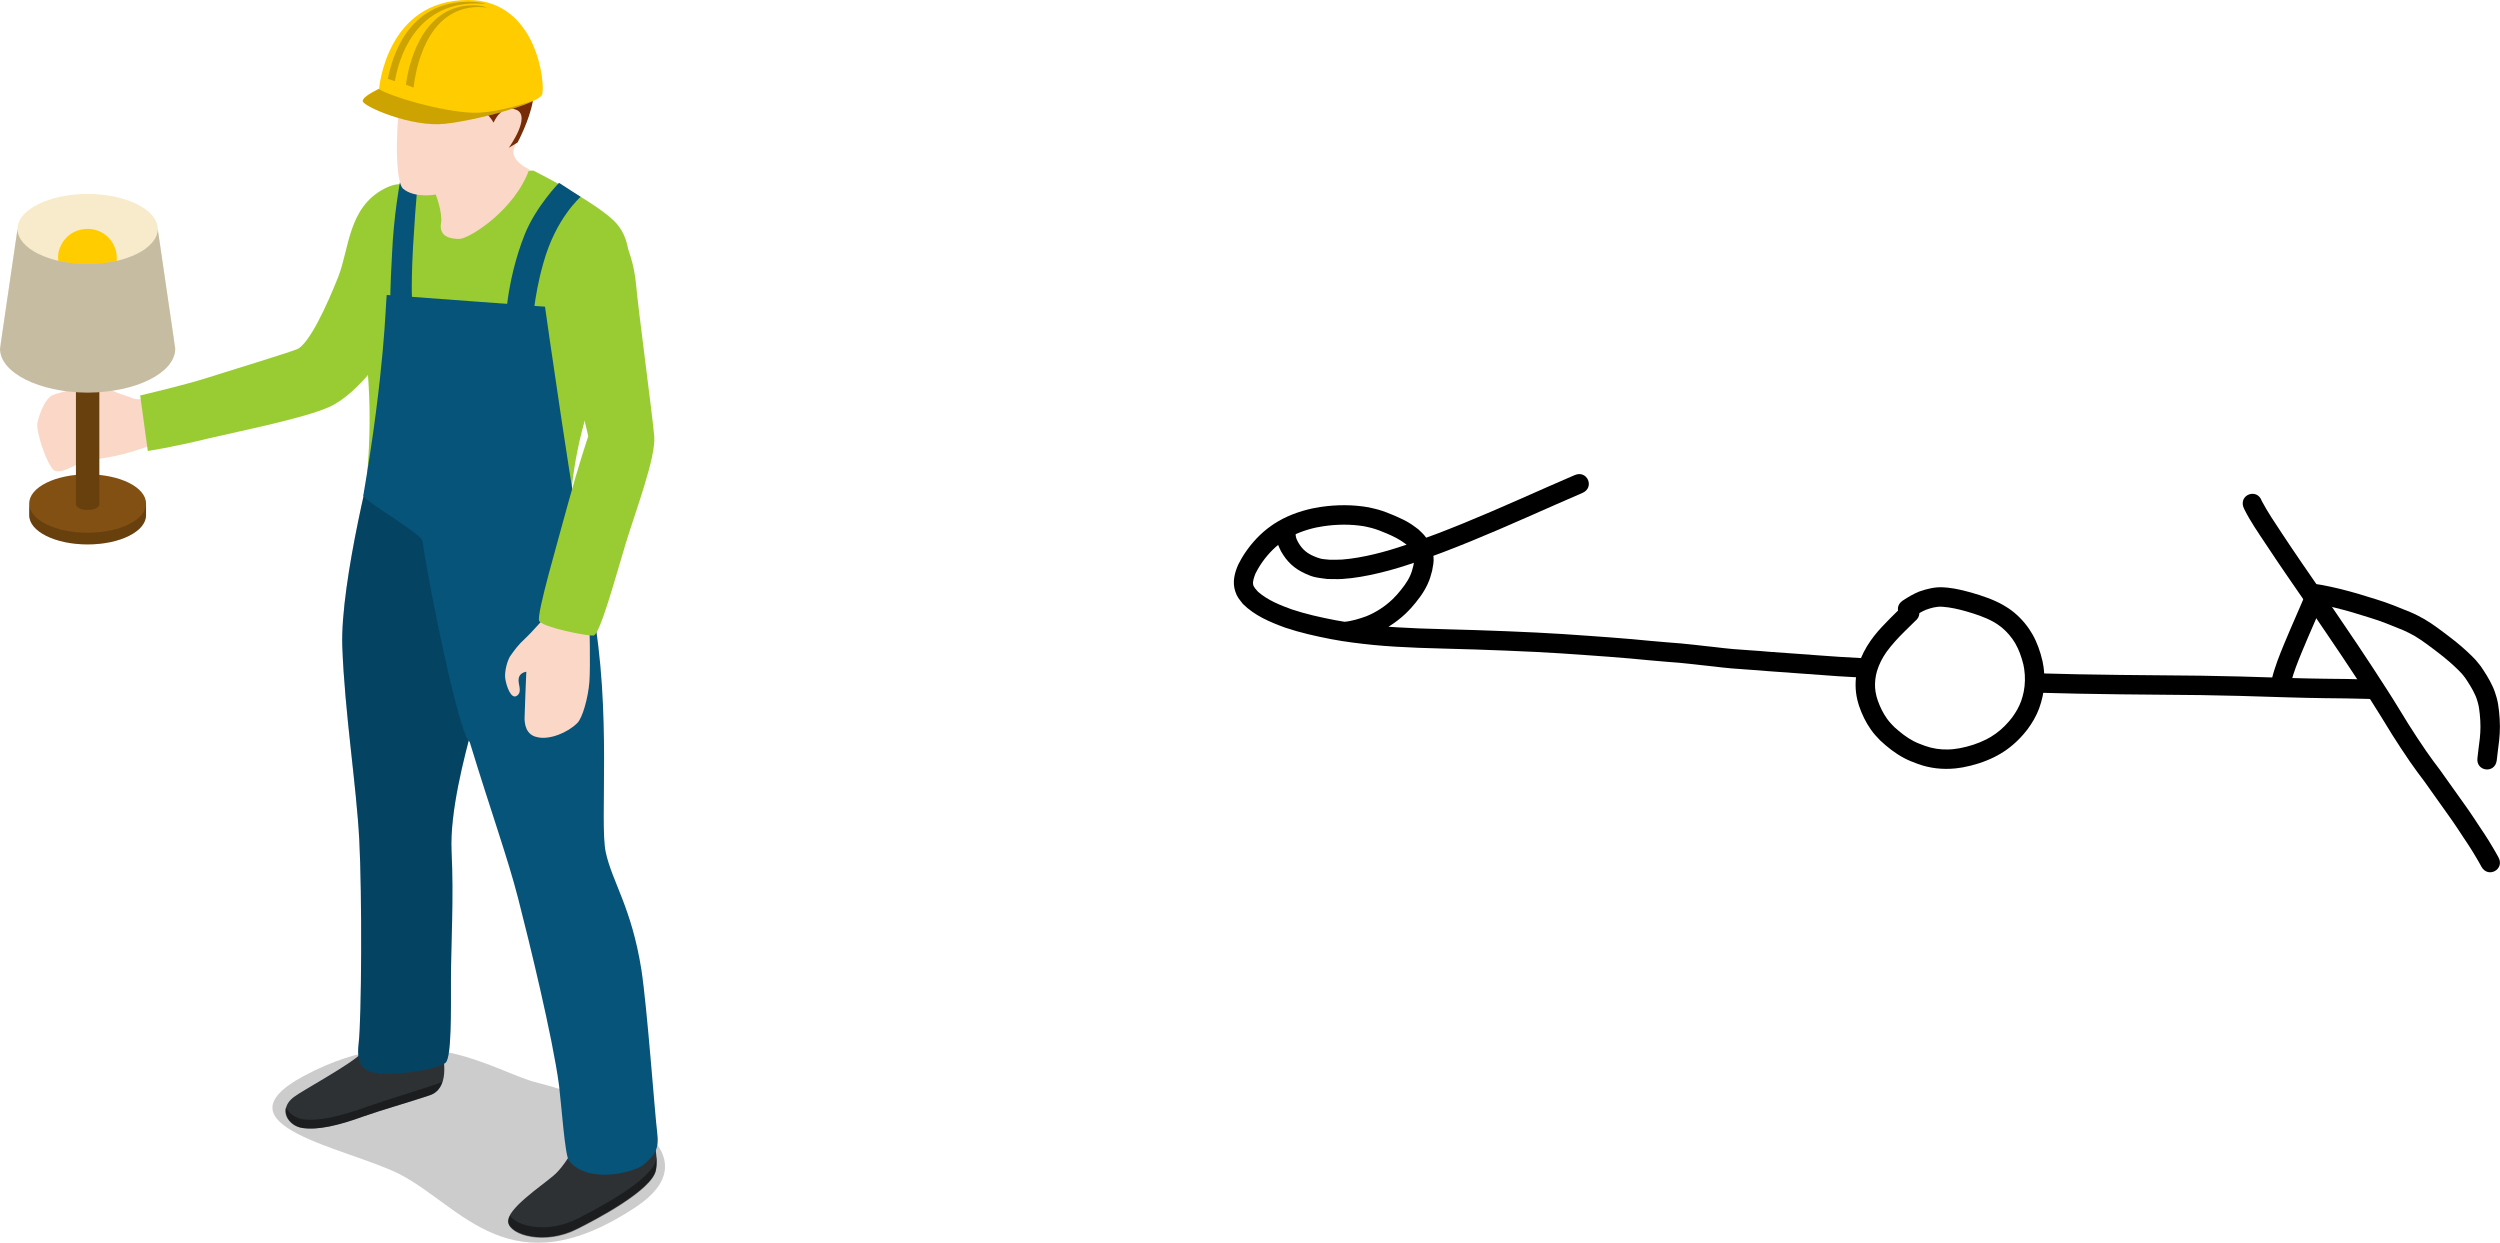
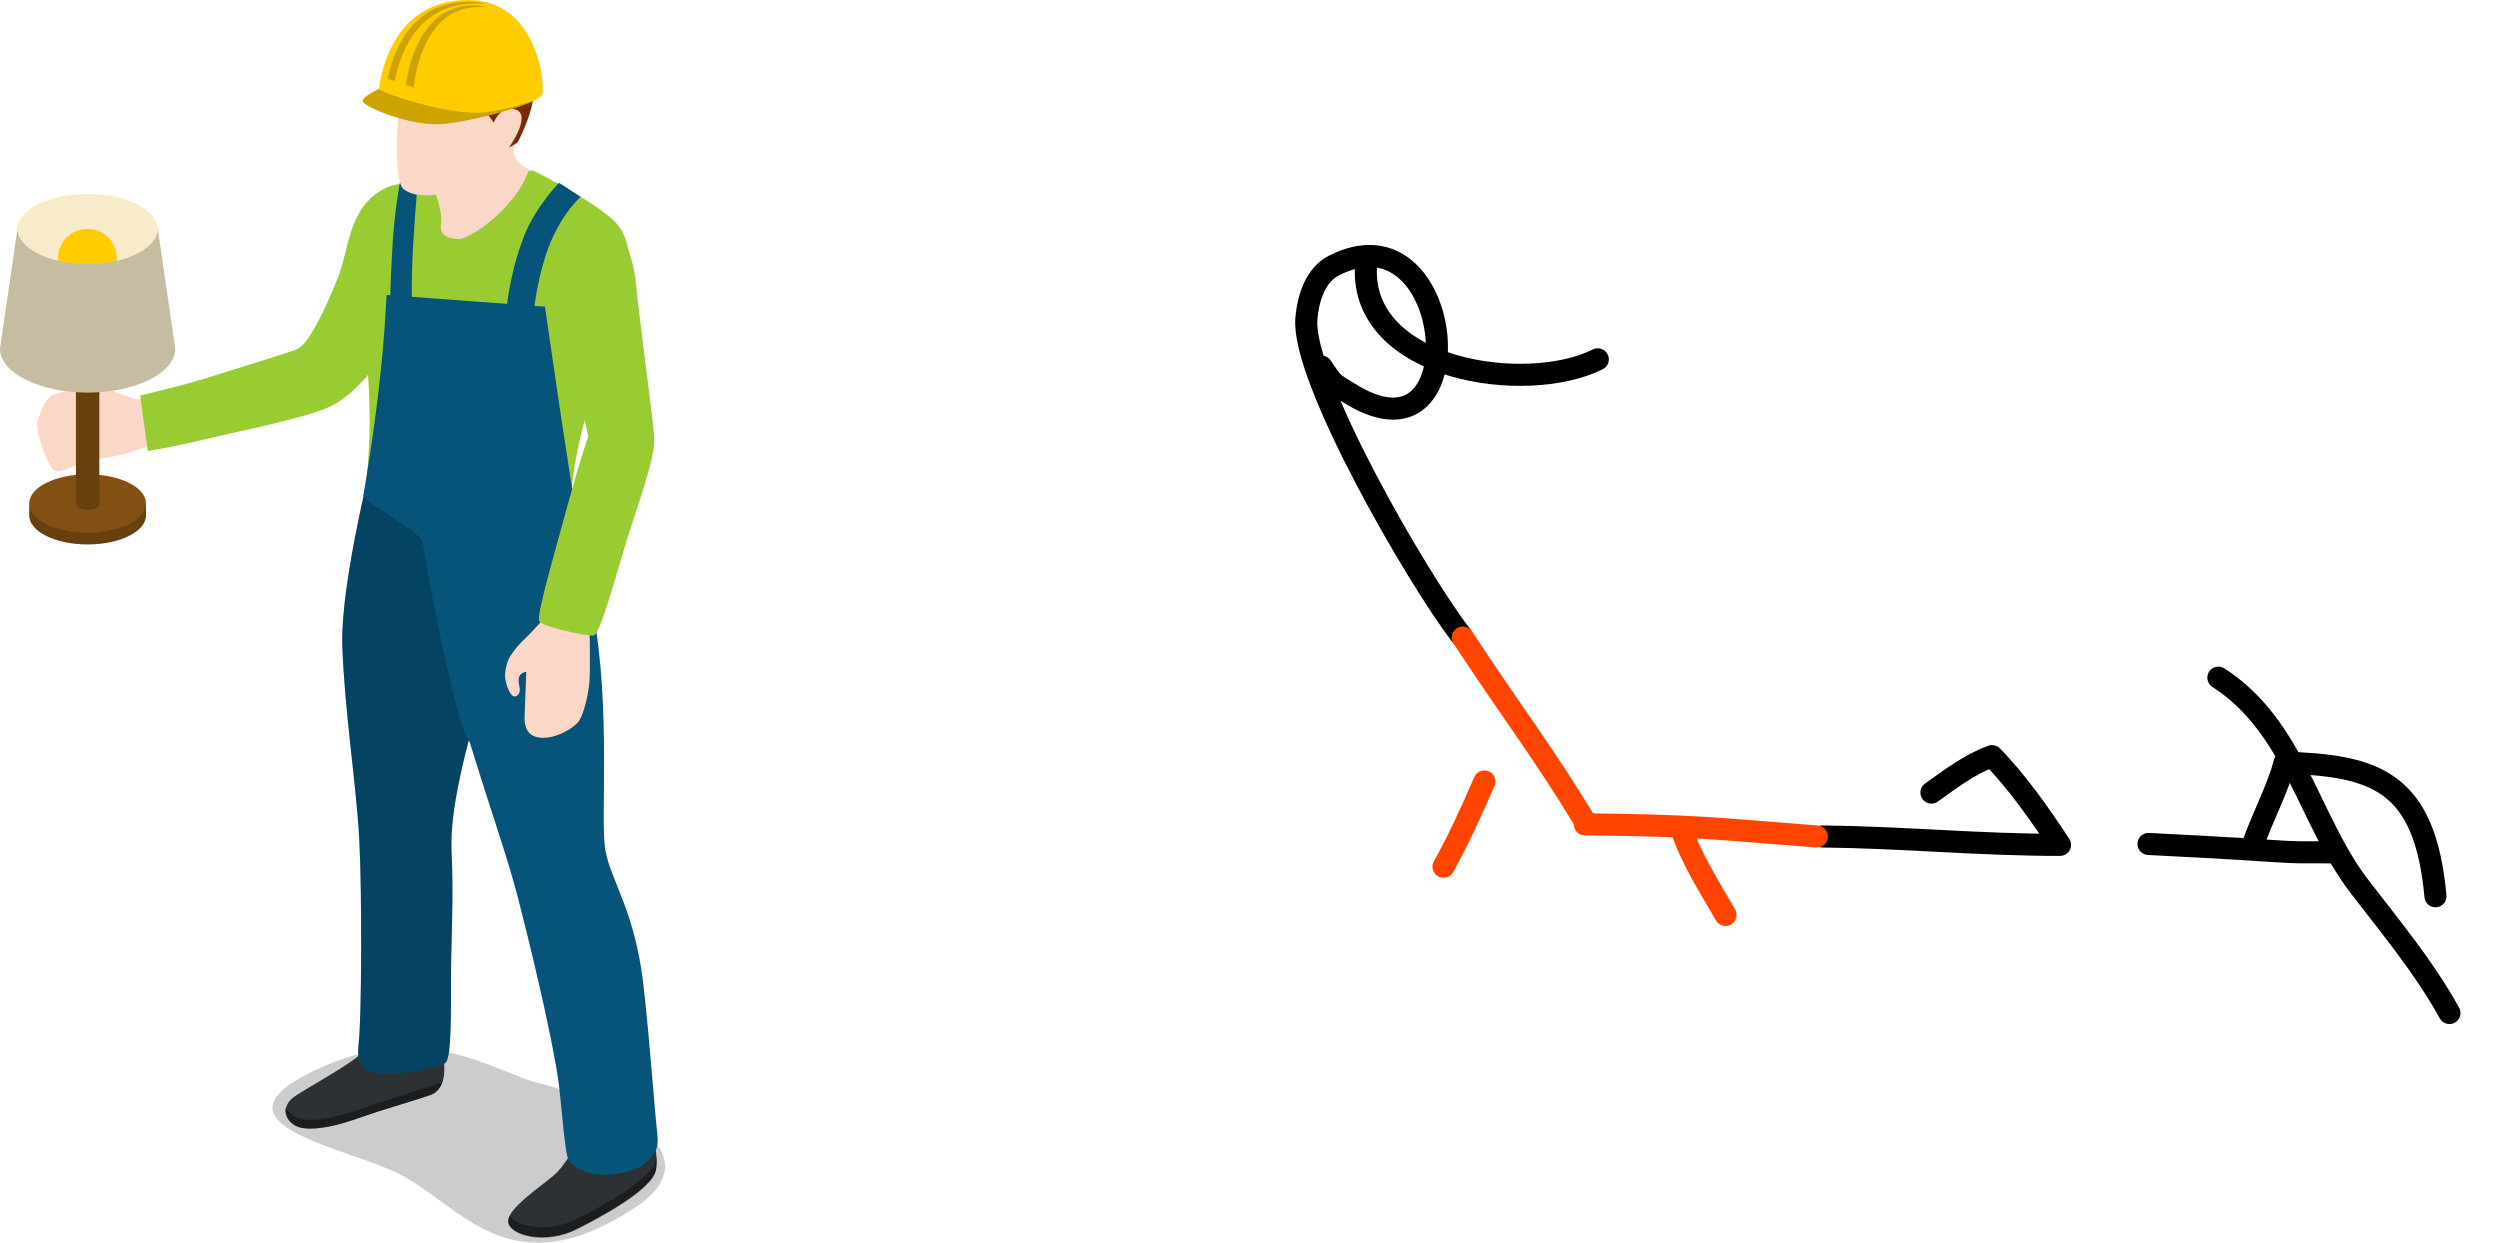
<svg xmlns="http://www.w3.org/2000/svg" id="svg8" version="1.1" viewBox="0 0 113.235 56.289" height="56.289mm" width="113.235mm">
  <defs id="defs2" />
  <g transform="translate(-116.162,-106.2687)" id="layer1">
    <g transform="matrix(0.2645833,0,0,0.2645833,106.637,101.1622)" id="g889">
      <path style="fill:#fbd7c7" d="m 60.3,87.6 1.1,8.1 c 0,0 -3.9,1.4 -6.4,1.8 -2.5,0.4 -4.6,0.9 -5.3,1.1 -0.7,0.2 -3.1,1.8 -4.3,1.3 -1.2,-0.5 -3.3,-6.7 -3,-8.2 0.4,-1.8 1.4,-4.3 2.7,-4.8 1.3,-0.5 2.9,-0.6 3.2,-1.4 0.3,-0.8 -0.8,-5.4 -0.1,-6.6 0.7,-1.2 2,-0.9 2.1,-0.1 0.1,0.8 0.6,4.7 3,6.3 2.4,1.6 4.4,1.9 5.2,2.3 0.8,0.4 1.8,0.2 1.8,0.2 z" id="path815" />
      <path style="fill:#99cc33" d="m 60,87 1.3,9.5 c 0,0 4.1,-0.6 10.2,-2.1 6,-1.4 16.5,-3.5 20.8,-5.4 5.4,-2.4 10.9,-10.6 12.4,-14.3 1.5,-3.7 7.6,-28.5 -2.9,-23.1 -6.2,3.2 -6,10.3 -7.9,15.1 -1.9,4.8 -5,11.6 -7.1,12.4 C 84.7,79.9 75.5,82.7 71.4,84 67.7,85.2 60,87 60,87 Z" id="path817" />
      <path style="fill:#99cc33" d="m 98,107.9 c 2.5,-17.6 0.6,-27.2 0.3,-31.7 -0.5,-8 -3,-19.4 1.6,-22.3 2.7,-1.7 7.2,-4.3 9.9,-5.1 l 17.5,-0.3 c 0,0 10,5 13.7,8.5 6.1,5.7 0.6,18.4 -3.5,29.9 -6.3,17.8 -3.2,31.6 -3.7,32.5 -0.8,1.6 -30.3,3.4 -37.1,-1.6 -0.8,-0.6 0.7,-6 1.3,-9.9 z" id="path819" />
      <path style="opacity:0.2" d="m 144.9,225.9 c 12.3,-8.2 -0.2,-17 -17.1,-21.3 -7.4,-1.9 -20.2,-11.6 -39.8,-1.1 -15.8,8.5 7.5,12.3 16.4,16.8 10.7,5.5 19,19.9 40.5,5.6 z" id="path821" />
      <path style="fill:#2d3134" d="m 110.5,194.5 -10.4,1.2 c 0,0 -0.2,1.8 -2.1,3.8 -1.9,2 -10.1,6.4 -11.7,7.6 -2.8,2.1 -0.9,5 1.5,5.3 2.6,0.4 6.1,-0.4 10.5,-2 3.4,-1.2 7.4,-2.3 11.3,-3.6 3.3,-1.1 2.5,-5.9 2,-8 -0.6,-2 -1.1,-4.3 -1.1,-4.3 z" id="path823" />
      <path style="opacity:0.4" d="m 87.8,210.9 c 2.7,0.4 6.5,-0.5 11.2,-2.2 3.7,-1.3 7.9,-2.5 12,-3.9 0.3,-0.1 0.5,-0.2 0.7,-0.3 -0.3,1 -1,1.9 -2.2,2.3 -3.8,1.3 -7.8,2.4 -11.3,3.6 -4.4,1.6 -7.9,2.4 -10.5,2 -1.8,-0.3 -3.2,-1.9 -2.8,-3.5 0.6,1 1.7,1.8 2.9,2 z" id="path825" />
      <path style="fill:#06547a" d="m 100.3,95.6 c 0,0 -6.1,23.2 -5.7,34.4 0.4,11.2 2.4,23.6 2.9,33 0.5,9.4 0.4,30.7 -0.1,34.9 -0.6,4.8 1.8,5.1 4.8,5.2 3.1,0.1 9.1,-0.9 10.1,-1.9 1,-1 0.9,-8.7 0.9,-14.3 0,-5.6 0.5,-14 0.1,-21.9 -0.3,-6.8 2.2,-16.2 3.6,-21.4 1.4,-5.2 7.4,-22.6 7.8,-27.4 0.4,-4.8 0.1,-15.2 0.1,-15.2 z" id="path827" />
      <path style="opacity:0.2" d="m 100.3,95.6 c 0,0 -6.1,23.2 -5.7,34.4 0.4,11.2 2.4,23.6 2.9,33 0.5,9.4 0.4,30.7 -0.1,34.9 -0.6,4.8 1.8,5.1 4.8,5.2 3.1,0.1 9.1,-0.9 10.1,-1.9 1,-1 0.9,-8.7 0.9,-14.3 0,-5.6 0.5,-14 0.1,-21.9 -0.3,-6.8 2.2,-16.2 3.6,-21.4 1.4,-5.2 7.4,-22.6 7.8,-27.4 0.4,-4.8 0.1,-15.2 0.1,-15.2 z" id="path829" />
      <path style="fill:#2d3134" d="m 146.6,210.3 c -0.2,0.1 -10.6,2.2 -10.6,2.2 0,0 -2.7,6 -5.3,8.1 -2.1,1.8 -8,5.7 -7.7,7.9 0.3,2.2 6.3,4 11.9,1.1 2.6,-1.3 12.9,-6.6 13.4,-10.1 0.6,-3.9 -1.7,-9.2 -1.7,-9.2 z" id="path831" />
      <path style="opacity:0.4" d="m 134.9,227.9 c 2.6,-1.3 12.9,-6.6 13.4,-10.1 0,-0.2 0,-0.3 0.1,-0.5 0.1,0.8 0.1,1.6 -0.1,2.3 -0.5,3.5 -10.8,8.8 -13.4,10.1 -5.6,2.9 -11.6,1.1 -11.9,-1.1 0,-0.3 0.1,-0.7 0.3,-1.2 1.2,1.9 6.6,3.1 11.6,0.5 z" id="path833" />
      <g style="fill:#06547a" id="g841">
        <path d="m 102.2,69.8 c -0.2,1.6 -0.3,12.7 -4,34.3 0.1,1 9.9,6.5 10.1,7.8 1.2,8 6.3,33.3 8.1,34.4 3.7,12.1 6.5,19.8 8.3,26.8 1.8,7 5.9,23.7 7,32 0.4,3.2 1,12 1.7,12.9 3.3,4.1 11.3,2 12.9,0.6 1.7,-1.6 2.6,-2.4 2.2,-5.5 -0.4,-3.1 -1.7,-21.3 -2.7,-27.8 -1.7,-10.7 -5,-15 -6.1,-20.1 -1.1,-5.1 1.1,-24.1 -2.3,-42 -3.4,-17.9 -8.1,-51.4 -8.1,-51.4 z" id="path835" />
        <path d="m 135.4,53 c 0,0 -4.3,3.7 -6.4,11.4 -1.7,5.9 -1.7,10.6 -2.2,10.7 -0.5,0.1 -4.3,0 -4.3,0 0,0 0.1,-7.5 3.3,-15.6 1.9,-4.8 5.9,-8.9 5.9,-8.9 z" id="path837" />
        <path d="m 104.5,50.3 c 0,0 -1.1,5.7 -1.4,12.7 -0.3,5.3 -0.3,8 -0.3,8 l 3.8,0.6 c 0,0 -0.3,-2.3 0.1,-9.9 0.5,-8.7 1,-12.9 1,-12.9 z" id="path839" />
      </g>
      <path style="fill:#fbd7c7" d="m 126.6,48.3 c 0,0 -2.6,-1.1 -2.7,-2.9 -0.2,-1.9 5.6,-9.2 0.8,-16 -4.8,-6.8 -16.9,-5.5 -19,1.2 -2.1,6.7 -2.3,19.6 -0.7,21 2,1.7 5.6,1 5.6,1 0,0 1.2,3.1 0.9,4.9 -0.4,2.5 1.9,2.7 3.2,2.7 1.7,-0.1 9.4,-4.9 11.9,-11.9 z" id="path843" />
      <path style="fill:#762c07" d="m 124.6,43.7 -1.5,0.9 c 0,0 3.9,-5.4 1.3,-6.5 -2.6,-1.1 -3.9,2.2 -3.9,2.2 0,0 -1.9,-3.4 -5,-3.7 -3.1,-0.3 -11.4,-2.2 -11.1,-4.8 0.1,-1 3.4,-10 13.2,-8.3 9.9,1.7 10.2,9.9 9.6,13.2 -0.6,3.3 -2.6,7 -2.6,7 z" id="path845" />
      <path style="fill:#ffcc00" d="m 100.9,34.5 c 0,0 -2.8,1.2 -2.8,2.1 0,0.9 8.3,4.5 14,3.9 5.7,-0.6 16.1,-3.5 16.7,-5 0.6,-1.5 -0.7,-16.2 -12.7,-16.2 -14,0 -15.2,15.2 -15.2,15.2 z" id="path847" />
      <path style="opacity:0.2" d="m 98.1,36.6 c 0,0.9 8.3,4.5 14,3.9 4.6,-0.5 12.1,-2.4 15.2,-4 -3.1,1.1 -7.3,2.2 -10.4,2.1 -5.4,-0.2 -14.2,-2.8 -16.1,-4.1 0.1,0.1 -2.7,1.3 -2.7,2.1 z" id="path849" />
      <path style="opacity:0.2" d="m 102.4,32.8 1.2,0.4 c 0.6,-3.6 3.3,-13.3 13.8,-13.3 0.6,0 1.2,0.1 1.8,0.1 -0.9,-0.3 -1.9,-0.4 -3,-0.4 -10.4,0 -13.1,9.5 -13.8,13.2 z" id="path851" />
      <path style="opacity:0.2" d="m 106.8,34.3 c 0.3,-2.6 2,-13.8 11.2,-13.8 0.5,0 1,0.1 1.4,0.1 -0.7,-0.3 -1.5,-0.4 -2.4,-0.4 -9.1,0 -11.2,10.9 -11.5,13.6 z" id="path853" />
      <path style="fill:#fbd7c7" d="m 136.9,125.5 c 0,0 0.2,7.9 0,10.5 -0.2,2.7 -1.2,6.3 -2.1,7.1 -1.6,1.6 -4.7,2.9 -6.8,2.4 -2.1,-0.4 -2.2,-2.5 -2.2,-3.3 0,-0.8 0.3,-7.9 0.3,-7.9 0,0 -1.1,0.1 -1.3,1.1 -0.2,1 0.7,2.3 -0.3,3 -1,0.7 -1.8,-1.6 -2,-2.9 -0.2,-1.2 0.4,-3.4 1,-4.1 0.5,-0.7 1.2,-1.7 2.4,-2.8 1.2,-1.1 3.8,-4.1 3.8,-4.1 z" id="path855" />
      <path style="fill:#99cc33" d="m 135.8,56.2 c -4.7,1.1 -7.7,7 -6.1,13.9 1.6,6.9 3.7,13.1 4.8,15.9 1.1,2.8 2.2,8 2.2,8 0,0 -1.6,4.7 -3.4,11.3 -1.8,6.7 -5.5,19.2 -5,20.3 0.6,1.1 8.2,2.6 9.3,2.5 1.1,-0.1 3.8,-10.1 5.5,-15.7 1.7,-5.6 5.2,-14.8 4.9,-18.4 -0.3,-3.6 -2.8,-22.2 -3.1,-25.9 -0.6,-6.5 -3.7,-13.2 -9.1,-11.9 z" id="path857" />
    </g>
    <g transform="matrix(0.2645833,0,0,0.2645833,114.8391,111.0841)" id="g923">
      <path style="fill:#825012" d="m 20,63 c -5.5,0 -10,2.2 -10,5 v 2 c 0,2.8 4.5,5 10,5 5.5,0 10,-2.2 10,-5 v -2 c 0,-2.8 -4.5,-5 -10,-5 z" id="path891" />
      <path style="opacity:0.2" d="M 20,73 C 14.5,73 10,70.8 10,68 v 2 c 0,2.8 4.5,5 10,5 5.5,0 10,-2.2 10,-5 v -2 c 0,2.8 -4.5,5 -10,5 z" id="path893" />
      <path style="fill:#825012" d="m 20,47 c -1.1,0 -2,0.4 -2,1 v 20.1 c 0,0.6 0.9,1 2,1 1.1,0 2,-0.4 2,-1 V 48 c 0,-0.6 -0.9,-1 -2,-1 z" id="path895" />
      <path style="opacity:0.2" d="m 20,49 c -1.1,0 -2,-0.4 -2,-1 v 20.1 c 0,0.6 0.9,1 2,1 1.1,0 2,-0.4 2,-1 V 48 c 0,0.6 -0.9,1 -2,1 z" id="path897" />
      <path style="fill:#f8ebcb" d="m 20,34 c 8.3,0 15,3.4 15,7.5 L 32,21 C 32,17.7 26.6,15 20,15 13.4,15 8,17.7 8,21 L 5,41.5 C 5,37.4 11.7,34 20,34 Z" id="path899" />
      <path style="fill:#ffcc00" d="m 25,26 c 0,-3.1 -2.8,-5.6 -6.1,-4.9 -2,0.4 -3.5,2 -3.9,4 -0.2,1.5 0.2,2.9 1,3.9 0.8,1.1 1.3,2.4 1.5,3.8 l 0.5,3.2 2,1 2,-1 0.4,-3 c 0.2,-1.4 0.7,-2.8 1.6,-4 0.6,-0.8 1,-1.9 1,-3 z" id="path901" />
      <path style="fill:#f8ebcb" d="M 20,27 C 13.4,27 8,24.3 8,21 L 5,41.5 c 0,4.1 6.7,7.5 15,7.5 8.3,0 15,-3.4 15,-7.5 L 32,21 c 0,3.3 -5.4,6 -12,6 z" id="path903" />
      <path style="opacity:0.2" d="M 20,27 C 13.4,27 8,24.3 8,21 L 5,41.5 c 0,4.1 6.7,7.5 15,7.5 8.3,0 15,-3.4 15,-7.5 L 32,21 c 0,3.3 -5.4,6 -12,6 z" id="path905" />
    </g>
  </g>
-   <path style="fill:#000000;fill-opacity:1;fill-rule:nonzero;stroke:none;stroke-width:0.265" id="path1" d="m 60.875,29.044 c 0.449,-0.02 0.879,-0.154 1.3,-0.3 0.551,-0.217 1.057,-0.542 1.488,-0.948 0.087,-0.082 0.167,-0.171 0.25,-0.256 0.29,-0.33 0.566,-0.681 0.75,-1.084 0.114,-0.249 0.131,-0.347 0.204,-0.606 0.037,-0.209 0.085,-0.395 0.063,-0.611 -0.035,-0.345 -0.182,-0.702 -0.4,-0.972 -0.084,-0.104 -0.187,-0.191 -0.281,-0.286 -0.11,-0.08 -0.216,-0.166 -0.331,-0.24 -0.24,-0.155 -0.474,-0.265 -0.735,-0.378 -0.234,-0.102 -0.523,-0.213 -0.768,-0.283 -0.143,-0.04 -0.289,-0.068 -0.433,-0.103 -0.71,-0.124 -1.438,-0.121 -2.151,-0.017 -0.129,0.019 -0.257,0.045 -0.386,0.068 -0.613,0.134 -1.208,0.354 -1.736,0.697 -0.105,0.069 -0.205,0.146 -0.307,0.22 -0.467,0.37 -0.86,0.829 -1.163,1.342 -0.053,0.089 -0.099,0.182 -0.148,0.273 -0.174,0.387 -0.278,0.8 -0.144,1.218 0.087,0.272 0.181,0.356 0.351,0.579 0.532,0.528 1.222,0.82 1.915,1.072 0.681,0.229 1.383,0.386 2.088,0.522 0.628,0.12 1.263,0.196 1.898,0.261 0.682,0.067 1.367,0.101 2.052,0.13 0.858,0.031 1.717,0.049 2.575,0.076 0.904,0.027 1.807,0.069 2.711,0.11 0.785,0.039 1.57,0.09 2.354,0.148 0.655,0.048 1.31,0.092 1.964,0.151 0.542,0.053 1.084,0.103 1.627,0.147 0.395,0.026 0.79,0.063 1.184,0.108 0.298,0.038 0.598,0.064 0.897,0.099 0.283,0.036 0.566,0.066 0.85,0.092 0.256,0.023 0.513,0.039 0.769,0.057 0.306,0.016 0.61,0.046 0.915,0.07 0.438,0.033 0.876,0.063 1.315,0.095 0.621,0.046 1.242,0.094 1.863,0.135 0.372,0.024 0.745,0.044 1.117,0.064 0.621,0.033 0.667,-0.846 0.046,-0.879 v 0 c -0.369,-0.019 -0.737,-0.039 -1.106,-0.063 -0.619,-0.04 -1.237,-0.089 -1.856,-0.134 -0.436,-0.032 -0.872,-0.062 -1.309,-0.094 -0.308,-0.025 -0.615,-0.055 -0.924,-0.071 -0.25,-0.018 -0.5,-0.033 -0.75,-0.055 -0.277,-0.026 -0.553,-0.055 -0.828,-0.09 -0.3,-0.035 -0.601,-0.062 -0.9,-0.1 -0.403,-0.046 -0.807,-0.083 -1.212,-0.111 -0.54,-0.043 -1.08,-0.094 -1.619,-0.146 -0.659,-0.059 -1.318,-0.103 -1.978,-0.152 -0.792,-0.058 -1.585,-0.11 -2.379,-0.149 -0.908,-0.041 -1.815,-0.083 -2.723,-0.11 -0.855,-0.027 -1.71,-0.045 -2.565,-0.076 -0.668,-0.028 -1.336,-0.062 -2.001,-0.127 -0.609,-0.061 -1.218,-0.134 -1.82,-0.249 -0.66,-0.127 -1.317,-0.273 -1.955,-0.485 -0.543,-0.196 -1.086,-0.415 -1.529,-0.796 -0.068,-0.075 -0.204,-0.217 -0.223,-0.326 -0.03,-0.172 0.048,-0.346 0.104,-0.502 0.039,-0.073 0.075,-0.148 0.117,-0.219 0.244,-0.418 0.559,-0.795 0.936,-1.1 0.08,-0.058 0.156,-0.121 0.239,-0.175 0.438,-0.29 0.932,-0.474 1.443,-0.589 0.112,-0.02 0.223,-0.044 0.335,-0.06 0.612,-0.091 1.237,-0.099 1.848,3.71e-4 0.118,0.027 0.238,0.048 0.355,0.081 0.225,0.062 0.464,0.156 0.678,0.248 0.288,0.123 0.569,0.26 0.82,0.449 0.054,0.047 0.113,0.089 0.161,0.142 0.094,0.104 0.146,0.213 0.202,0.339 0.019,0.042 0.043,0.084 0.051,0.13 0.022,0.131 -0.011,0.264 -0.032,0.392 -0.047,0.175 -0.065,0.269 -0.137,0.435 -0.142,0.327 -0.371,0.608 -0.601,0.876 -0.065,0.068 -0.128,0.139 -0.196,0.205 -0.348,0.333 -0.756,0.602 -1.202,0.781 -0.327,0.116 -0.66,0.223 -1.008,0.251 -0.622,0 -0.622,0.88 0,0.88 z" />
-   <path style="fill:#000000;fill-opacity:1;fill-rule:nonzero;stroke:none;stroke-width:0.265" id="path2" d="m 86.2,27.438 c -0.195,0.179 -0.383,0.365 -0.57,0.552 -0.257,0.262 -0.516,0.523 -0.742,0.813 -0.05,0.064 -0.098,0.131 -0.146,0.196 -0.24,0.341 -0.437,0.71 -0.559,1.11 -0.025,0.083 -0.044,0.167 -0.066,0.251 -0.095,0.443 -0.095,0.901 0.01,1.343 0.022,0.094 0.053,0.186 0.08,0.278 0.128,0.373 0.3,0.735 0.528,1.057 0.166,0.234 0.23,0.288 0.425,0.498 0.324,0.302 0.676,0.583 1.069,0.791 0.253,0.135 0.381,0.175 0.646,0.277 0.541,0.196 1.115,0.259 1.687,0.201 0.113,-0.011 0.224,-0.031 0.337,-0.047 0.498,-0.092 0.987,-0.245 1.441,-0.472 0.085,-0.043 0.168,-0.091 0.252,-0.137 0.403,-0.236 0.758,-0.542 1.063,-0.895 0.059,-0.069 0.114,-0.141 0.172,-0.211 0.219,-0.293 0.405,-0.611 0.533,-0.955 0.083,-0.224 0.099,-0.31 0.156,-0.539 0.092,-0.441 0.106,-0.896 0.044,-1.342 -0.012,-0.089 -0.031,-0.176 -0.047,-0.264 -0.1,-0.427 -0.243,-0.847 -0.463,-1.227 -0.045,-0.077 -0.095,-0.151 -0.143,-0.227 -0.25,-0.365 -0.564,-0.686 -0.931,-0.934 -0.076,-0.051 -0.156,-0.097 -0.234,-0.145 -0.453,-0.259 -0.95,-0.423 -1.449,-0.568 -0.349,-0.093 -0.7,-0.185 -1.06,-0.223 -0.067,-0.007 -0.134,-0.01 -0.201,-0.016 -0.379,-0.027 -0.744,0.066 -1.099,0.189 -0.265,0.107 -0.512,0.253 -0.75,0.411 -0.517,0.346 -0.027,1.077 0.49,0.731 v 0 c 0.176,-0.118 0.358,-0.227 0.553,-0.312 0.238,-0.086 0.485,-0.157 0.741,-0.141 0.368,0.025 0.727,0.107 1.081,0.207 0.424,0.123 0.847,0.259 1.235,0.473 0.058,0.035 0.117,0.067 0.174,0.105 0.278,0.183 0.518,0.424 0.708,0.696 0.036,0.056 0.074,0.11 0.108,0.167 0.177,0.301 0.29,0.634 0.374,0.971 0.012,0.067 0.027,0.133 0.037,0.201 0.051,0.344 0.045,0.697 -0.023,1.038 -0.041,0.168 -0.056,0.25 -0.114,0.412 -0.096,0.267 -0.239,0.513 -0.406,0.741 -0.045,0.057 -0.089,0.115 -0.136,0.17 -0.24,0.281 -0.517,0.527 -0.835,0.716 -0.066,0.037 -0.132,0.076 -0.199,0.11 -0.376,0.191 -0.783,0.32 -1.197,0.4 -0.227,0.034 -0.307,0.053 -0.536,0.059 -0.357,0.01 -0.711,-0.043 -1.047,-0.164 -0.189,-0.072 -0.332,-0.119 -0.511,-0.212 -0.322,-0.167 -0.609,-0.396 -0.877,-0.638 -0.141,-0.148 -0.206,-0.206 -0.326,-0.371 -0.182,-0.252 -0.32,-0.536 -0.424,-0.828 -0.048,-0.16 -0.076,-0.233 -0.102,-0.397 -0.04,-0.252 -0.029,-0.509 0.02,-0.758 0.015,-0.06 0.027,-0.121 0.045,-0.181 0.094,-0.315 0.246,-0.606 0.434,-0.874 0.242,-0.328 0.513,-0.625 0.804,-0.911 0.161,-0.161 0.326,-0.32 0.488,-0.48 0.491,-0.382 -0.049,-1.077 -0.54,-0.695 z" />
-   <path style="fill:#000000;fill-opacity:1;fill-rule:nonzero;stroke:none;stroke-width:0.265" id="path3" d="m 57.799,24.018 c 1.4e-4,0.232 0.021,0.463 0.101,0.683 0.035,0.096 0.085,0.186 0.128,0.279 0.267,0.465 0.583,0.765 1.074,0.992 0.138,0.064 0.28,0.124 0.428,0.161 0.192,0.048 0.392,0.062 0.587,0.092 0.226,-2.07e-4 0.453,0.013 0.679,-6.08e-4 0.536,-0.033 1.113,-0.139 1.633,-0.262 0.698,-0.165 1.229,-0.337 1.911,-0.575 0.336,-0.117 0.668,-0.245 1.002,-0.367 1.73,-0.656 3.419,-1.415 5.111,-2.161 0.833,-0.364 0.426,-0.187 1.221,-0.532 0.571,-0.247 0.221,-1.055 -0.35,-0.808 v 0 c -0.799,0.346 -0.39,0.168 -1.227,0.534 -1.675,0.739 -3.347,1.49 -5.059,2.14 -0.924,0.339 -1.825,0.676 -2.784,0.906 -0.472,0.113 -0.979,0.208 -1.465,0.245 -0.183,0.014 -0.366,0.006 -0.55,0.009 -0.136,-0.016 -0.274,-0.018 -0.407,-0.047 -0.109,-0.024 -0.213,-0.069 -0.317,-0.112 -0.314,-0.13 -0.52,-0.306 -0.695,-0.596 -0.049,-0.094 -0.095,-0.165 -0.119,-0.267 -0.025,-0.102 -0.018,-0.211 -0.023,-0.315 0,-0.622 -0.88,-0.622 -0.88,0 z" />
-   <path style="fill:#000000;fill-opacity:1;fill-rule:nonzero;stroke:none;stroke-width:0.265" id="path4" d="m 92.272,31.374 c 0.611,0.013 1.221,0.031 1.831,0.045 1.273,0.026 2.547,0.037 3.82,0.048 1.176,0.005 2.351,0.022 3.526,0.053 0.725,0.02 1.451,0.044 2.176,0.066 0.559,0.018 1.118,0.028 1.677,0.037 0.638,0.009 1.277,0.009 1.915,0.032 0.098,0.004 0.196,0.008 0.294,0.012 0.622,0.026 0.659,-0.853 0.037,-0.879 v 0 c -0.1,-0.004 -0.2,-0.009 -0.3,-0.013 -0.644,-0.023 -1.289,-0.023 -1.933,-0.032 -0.554,-0.008 -1.109,-0.019 -1.663,-0.036 -0.727,-0.022 -1.454,-0.046 -2.18,-0.066 -1.18,-0.03 -2.361,-0.048 -3.541,-0.053 -1.269,-0.011 -2.539,-0.021 -3.808,-0.047 -0.617,-0.014 -1.234,-0.033 -1.851,-0.045 -0.622,0 -0.622,0.88 0,0.88 z" />
-   <path style="fill:#000000;fill-opacity:1;fill-rule:nonzero;stroke:none;stroke-width:0.265" id="path5" d="m 101.614,22.969 c 0.014,0.033 0.026,0.068 0.042,0.1 0.275,0.555 0.636,1.068 0.977,1.584 0.595,0.903 1.212,1.792 1.826,2.683 0.535,0.794 1.082,1.58 1.612,2.377 0.436,0.659 0.876,1.314 1.298,1.982 0.337,0.52 0.654,1.053 0.981,1.579 0.261,0.417 0.535,0.827 0.812,1.233 0.209,0.308 0.436,0.603 0.659,0.902 0.181,0.251 0.357,0.505 0.537,0.757 0.174,0.241 0.347,0.483 0.517,0.726 0.163,0.226 0.32,0.456 0.474,0.688 0.141,0.223 0.29,0.44 0.436,0.66 0.128,0.196 0.252,0.394 0.37,0.597 0.084,0.137 0.161,0.277 0.238,0.418 0.299,0.546 1.071,0.123 0.772,-0.423 v 0 c -0.081,-0.148 -0.162,-0.295 -0.25,-0.439 -0.127,-0.217 -0.259,-0.43 -0.397,-0.639 -0.146,-0.219 -0.295,-0.437 -0.436,-0.659 -0.158,-0.238 -0.32,-0.474 -0.487,-0.706 -0.173,-0.247 -0.348,-0.491 -0.524,-0.735 -0.184,-0.255 -0.362,-0.514 -0.547,-0.769 -0.215,-0.289 -0.435,-0.574 -0.637,-0.872 -0.27,-0.396 -0.537,-0.795 -0.792,-1.202 -0.329,-0.528 -0.646,-1.063 -0.985,-1.585 -0.426,-0.673 -0.87,-1.335 -1.309,-1.999 -0.533,-0.8 -1.083,-1.59 -1.62,-2.388 -0.61,-0.886 -1.224,-1.77 -1.816,-2.668 -0.319,-0.484 -0.647,-0.964 -0.919,-1.477 -0.197,-0.59 -1.032,-0.312 -0.835,0.278 z" />
-   <path style="fill:#000000;fill-opacity:1;fill-rule:nonzero;stroke:none;stroke-width:0.265" id="path6" d="m 103.767,30.921 c 0.059,-0.239 0.138,-0.471 0.221,-0.702 0.168,-0.452 0.358,-0.895 0.546,-1.339 0.143,-0.336 0.291,-0.67 0.436,-1.006 0.094,-0.221 0.191,-0.441 0.285,-0.662 0.012,-0.03 0.025,-0.06 0.037,-0.089 0.237,-0.575 -0.576,-0.911 -0.814,-0.336 v 0 c -0.011,0.027 -0.022,0.055 -0.034,0.082 -0.093,0.219 -0.189,0.436 -0.282,0.655 -0.146,0.338 -0.295,0.674 -0.439,1.013 -0.194,0.459 -0.391,0.917 -0.564,1.384 -0.098,0.274 -0.192,0.551 -0.258,0.835 -0.116,0.611 0.748,0.776 0.864,0.165 z" />
-   <path style="fill:#000000;fill-opacity:1;fill-rule:nonzero;stroke:none;stroke-width:0.265" id="path7" d="m 104.715,27.323 c 0.112,0.009 0.223,0.027 0.333,0.047 0.235,0.044 0.469,0.097 0.702,0.152 0.271,0.067 0.541,0.139 0.81,0.217 0.261,0.079 0.521,0.158 0.781,0.24 0.256,0.077 0.507,0.166 0.756,0.262 0.245,0.096 0.49,0.194 0.733,0.295 0.19,0.08 0.372,0.175 0.551,0.277 0.181,0.107 0.354,0.228 0.524,0.351 0.188,0.135 0.37,0.277 0.554,0.417 0.161,0.122 0.317,0.251 0.471,0.383 0.142,0.12 0.276,0.247 0.409,0.377 0.02,0.021 0.041,0.041 0.061,0.062 0.04,0.04 0.078,0.078 0.115,0.12 0.05,0.056 0.095,0.117 0.14,0.177 0.089,0.125 0.168,0.258 0.249,0.389 0.075,0.119 0.136,0.245 0.197,0.372 0.059,0.119 0.098,0.245 0.133,0.373 0.045,0.163 0.066,0.33 0.084,0.497 0.023,0.194 0.029,0.388 0.032,0.583 -9e-5,0.177 -0.011,0.355 -0.029,0.531 -0.02,0.16 -0.041,0.319 -0.06,0.479 -0.014,0.135 -0.03,0.27 -0.047,0.405 -0.081,0.617 0.792,0.731 0.873,0.114 v 0 c 0.018,-0.139 0.035,-0.278 0.049,-0.417 0.019,-0.163 0.041,-0.325 0.061,-0.488 0.022,-0.212 0.035,-0.424 0.034,-0.638 -0.004,-0.222 -0.011,-0.443 -0.037,-0.664 -0.023,-0.216 -0.053,-0.431 -0.112,-0.64 -0.05,-0.177 -0.107,-0.351 -0.187,-0.516 -0.074,-0.154 -0.15,-0.307 -0.241,-0.452 -0.095,-0.154 -0.188,-0.309 -0.294,-0.456 -0.123,-0.164 -0.255,-0.319 -0.404,-0.46 -0.146,-0.143 -0.295,-0.284 -0.451,-0.417 -0.168,-0.144 -0.338,-0.285 -0.515,-0.418 -0.19,-0.143 -0.378,-0.29 -0.571,-0.429 -0.196,-0.141 -0.394,-0.28 -0.603,-0.401 -0.21,-0.119 -0.425,-0.231 -0.648,-0.324 -0.25,-0.104 -0.501,-0.204 -0.753,-0.303 -0.266,-0.103 -0.534,-0.198 -0.807,-0.28 -0.266,-0.084 -0.533,-0.166 -0.801,-0.246 -0.283,-0.082 -0.567,-0.158 -0.853,-0.229 -0.248,-0.059 -0.498,-0.115 -0.749,-0.162 -0.133,-0.024 -0.267,-0.046 -0.402,-0.057 -0.619,-0.062 -0.707,0.814 -0.088,0.876 z" />
+   <path style="fill:none;stroke:#000000;stroke-width:1;stroke-linecap:round;stroke-linejoin:round;stroke-dasharray:none" d="m 61.868,12.088 c -0.233,4.704 7.266,5.811 10.503,4.188" id="path1" />
+   <path style="fill:none;stroke:#000000;stroke-width:1;stroke-linecap:round;stroke-linejoin:round;stroke-dasharray:none" d="m 59.856,16.605 c 0.545,0.786 0.376,0.677 1.421,1.3 5.688,3.39 4.676,-8.727 -0.872,-5.871 -0.779,0.401 -1.151,1.381 -1.234,2.409 -0.218,2.693 4.981,11.692 7.002,14.326" id="path2" />
+   <path style="fill:none;stroke:#000000;stroke-width:1;stroke-linecap:round;stroke-linejoin:round;stroke-dasharray:none" d="m 82.545,37.887 c 3.708,0.039 7.03,0.381 10.761,0.381 -0.875,-1.344 -2.025,-2.961 -3.081,-4.019 -1.003,0.365 -1.882,1.033 -2.743,1.65" id="path7" />
+   <path style="fill:none;stroke:#000000;stroke-width:1;stroke-linecap:round;stroke-linejoin:round;stroke-dasharray:none" d="m 97.315,38.226 c 7.905,0.396 5.061,0.381 8.524,0.381" id="path8" />
+   <path style="fill:none;stroke:#000000;stroke-width:1;stroke-linecap:round;stroke-linejoin:round;stroke-dasharray:none" d="m 100.48,30.695 c 3.43,2.192 4.106,6.471 6.372,9.434 1.461,1.91 2.925,3.645 4.093,5.754" id="path9" />
+   <path style="fill:none;stroke:#000000;stroke-width:1;stroke-linecap:round;stroke-linejoin:round;stroke-dasharray:none" d="m 102.041,38.268 c 0.435,-1.267 1.143,-2.553 1.435,-3.723 4.101,0.125 6.358,0.82 6.836,6.05" id="path10" />
+   <path style="fill:none;stroke:#ff4400;stroke-width:1;stroke-linecap:round;stroke-linejoin:round;stroke-dasharray:none" d="m 66.256,28.876 c 2.386,3.63 3.542,5.05 5.57,8.376" id="path3" />
+   <path style="fill:none;stroke:#ff4400;stroke-width:1;stroke-linecap:round;stroke-linejoin:round;stroke-dasharray:none" d="m 67.233,35.397 c -0.565,1.308 -1.168,2.638 -1.85,3.859" id="path4" />
+   <path style="fill:none;stroke:#ff4400;stroke-width:1;stroke-linecap:round;stroke-linejoin:round;stroke-dasharray:none" d="m 71.784,37.337 c 5.039,0.059 5.52,0.165 10.508,0.55" id="path5" />
+   <path style="fill:none;stroke:#ff4400;stroke-width:1;stroke-linecap:round;stroke-linejoin:round;stroke-dasharray:none" d="m 76.173,37.591 c 0.455,1.366 1.288,2.629 1.983,3.85" id="path6" />
</svg>
